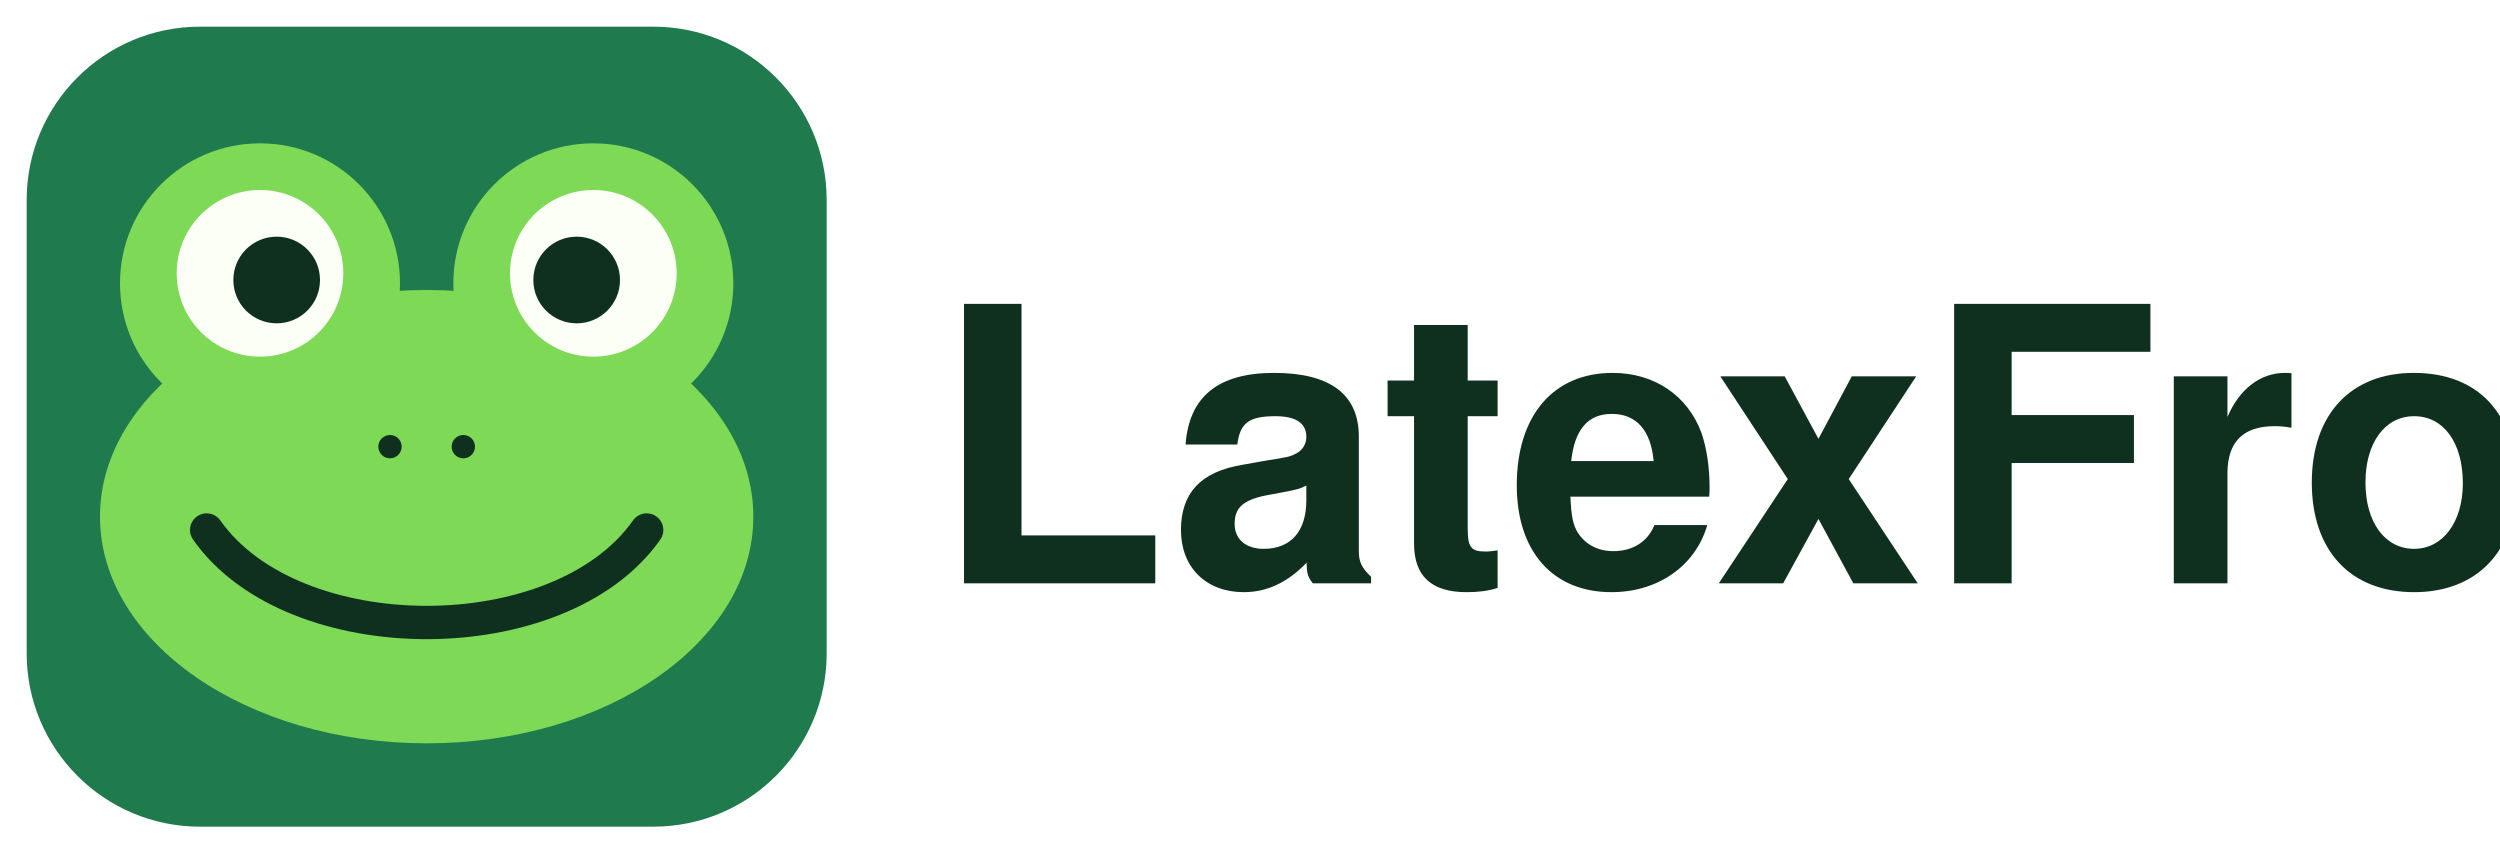
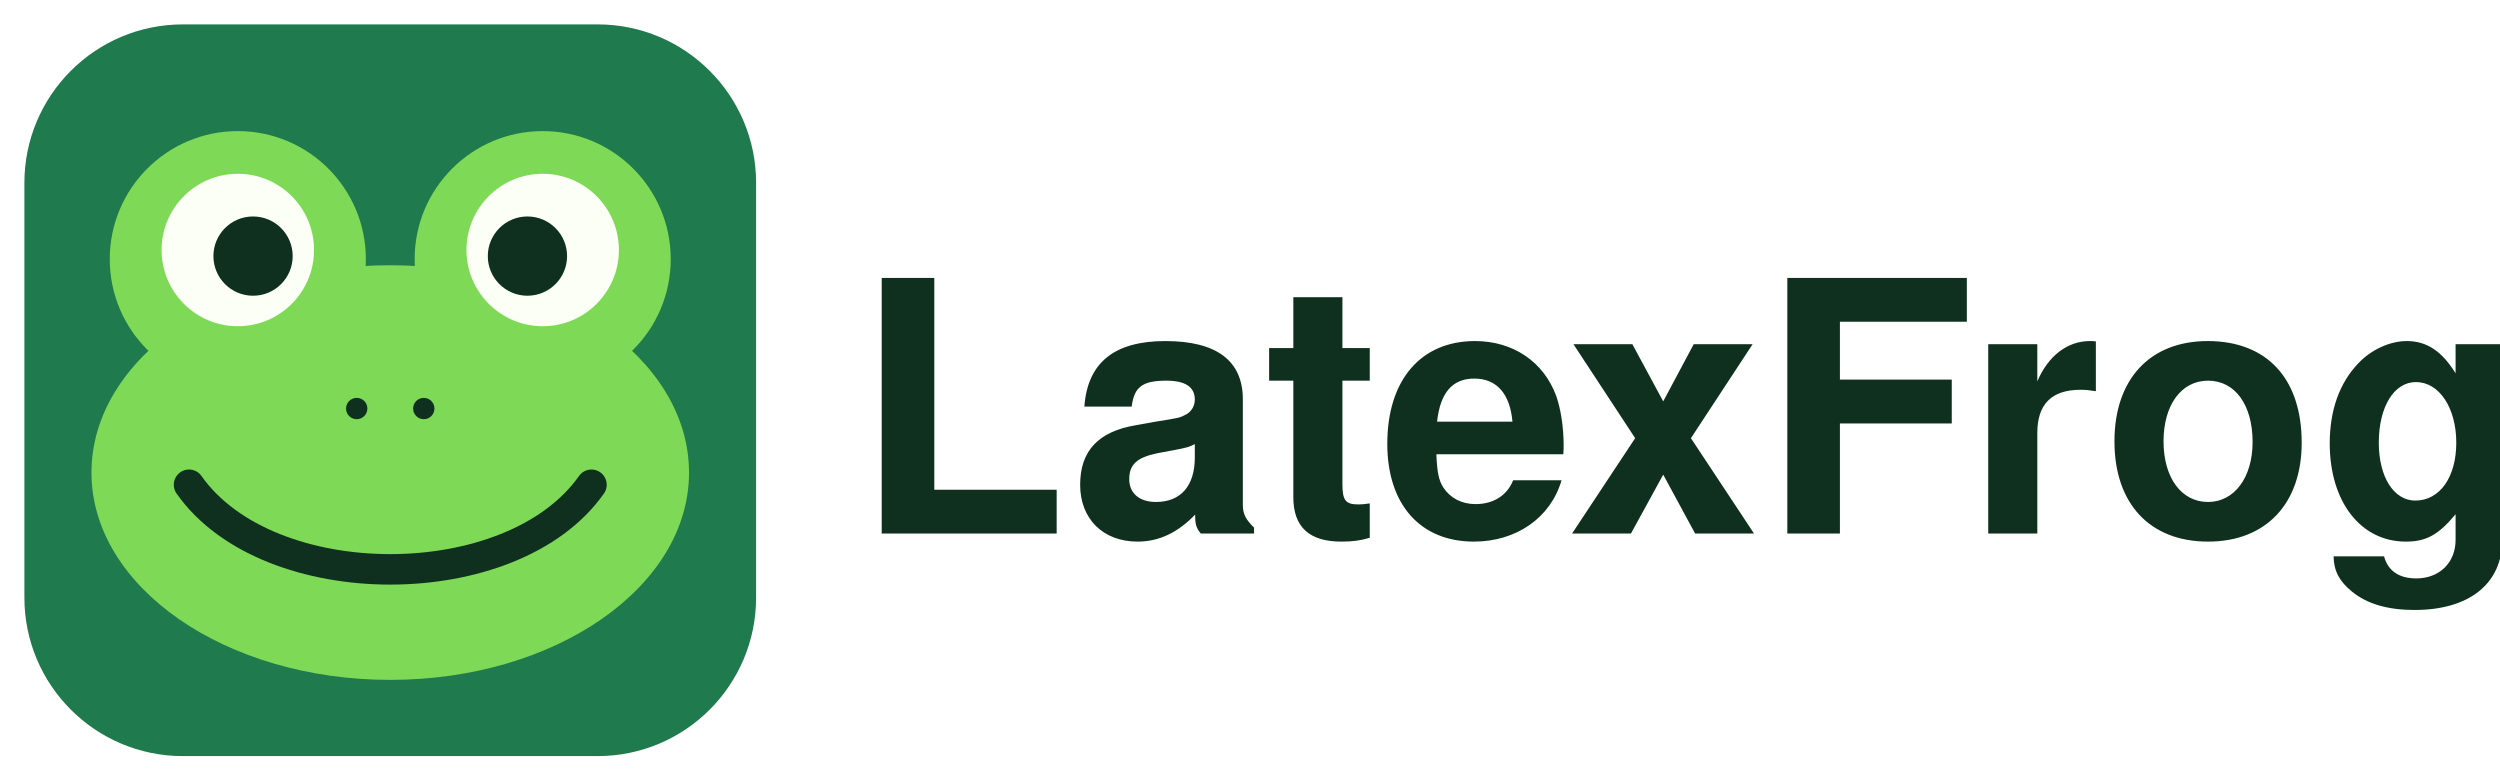
- <svg xmlns="http://www.w3.org/2000/svg" viewBox="0 0 1500 512" role="img" aria-label="LatexFrog">
+ <svg xmlns="http://www.w3.org/2000/svg" viewBox="0 0 1640 512" role="img" aria-label="LatexFrog">
  <g>
    <rect x="16" y="16" width="480" height="480" rx="104" fill="#1f7a4d" />
    <circle cx="156" cy="170" r="84" fill="#7ed957" />
    <circle cx="356" cy="170" r="84" fill="#7ed957" />
    <ellipse cx="256" cy="310" rx="196" ry="136" fill="#7ed957" />
    <circle cx="156" cy="164" r="50" fill="#fbfff5" />
    <circle cx="356" cy="164" r="50" fill="#fbfff5" />
    <circle cx="166" cy="168" r="26" fill="#10301f" />
    <circle cx="346" cy="168" r="26" fill="#10301f" />
    <path d="M124 318 C176 392 336 392 388 318" fill="none" stroke="#10301f" stroke-width="20" stroke-linecap="round" />
    <circle cx="234" cy="268" r="7" fill="#10301f" />
    <circle cx="278" cy="268" r="7" fill="#10301f" />
  </g>
  <text x="560" y="350" font-family="Segoe UI, Helvetica, Arial, sans-serif" font-size="230" font-weight="600" fill="#10301f">LatexFrog</text>
</svg>
